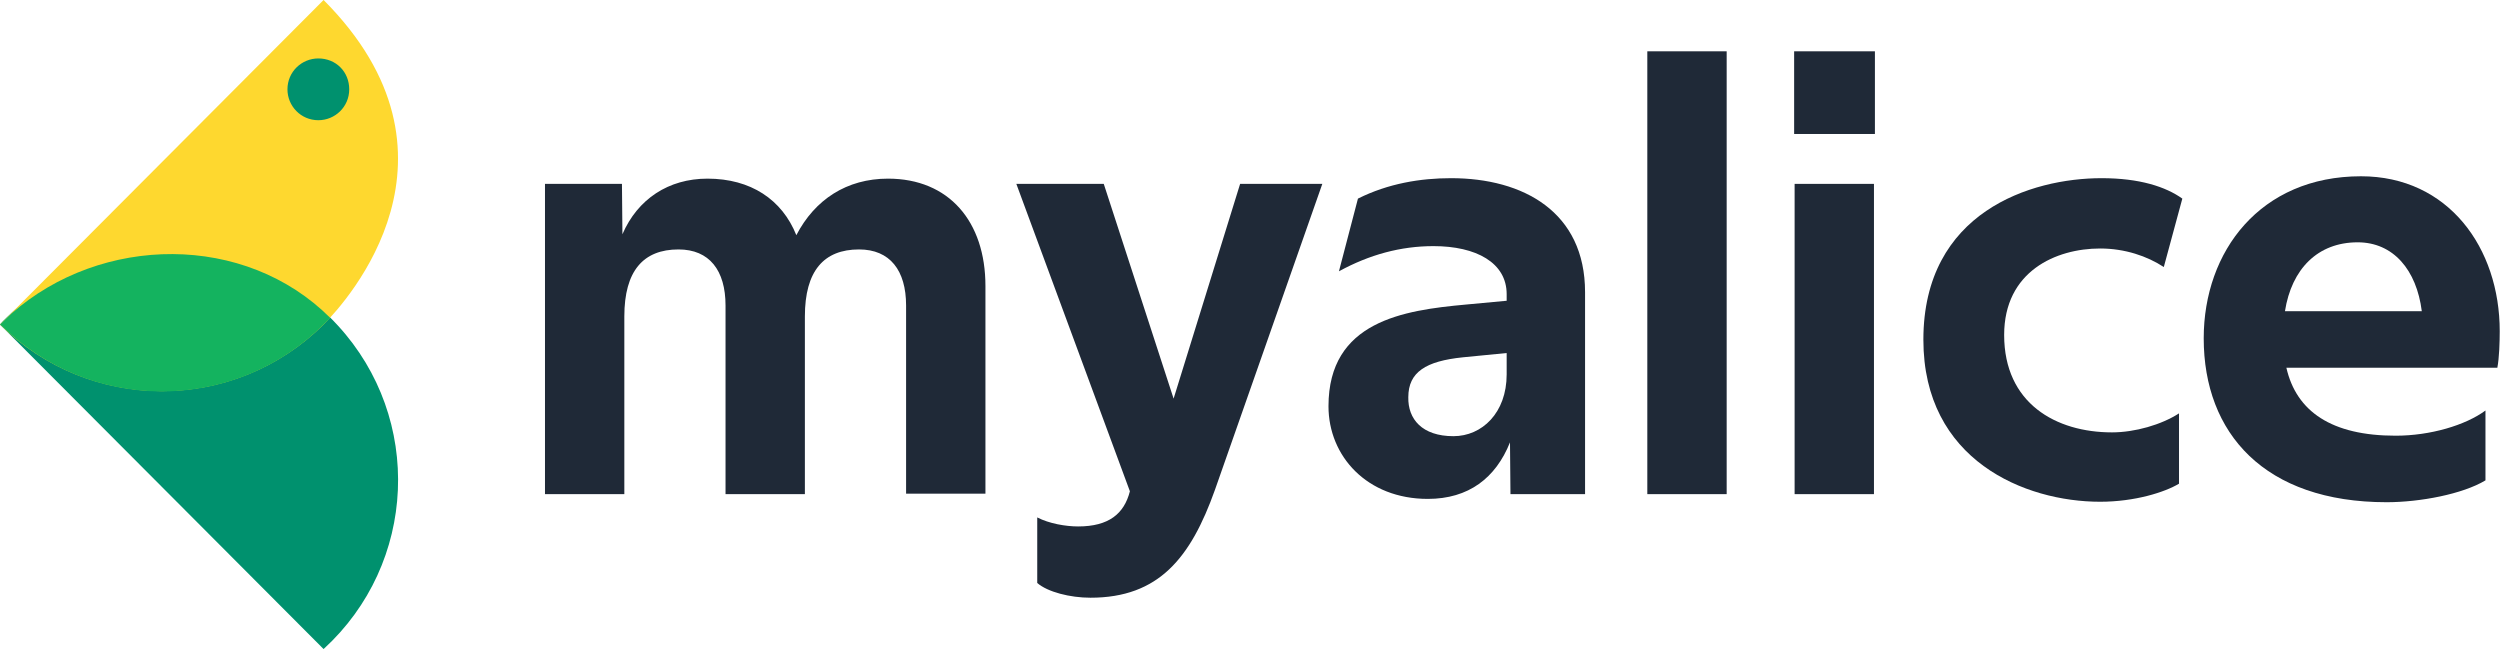
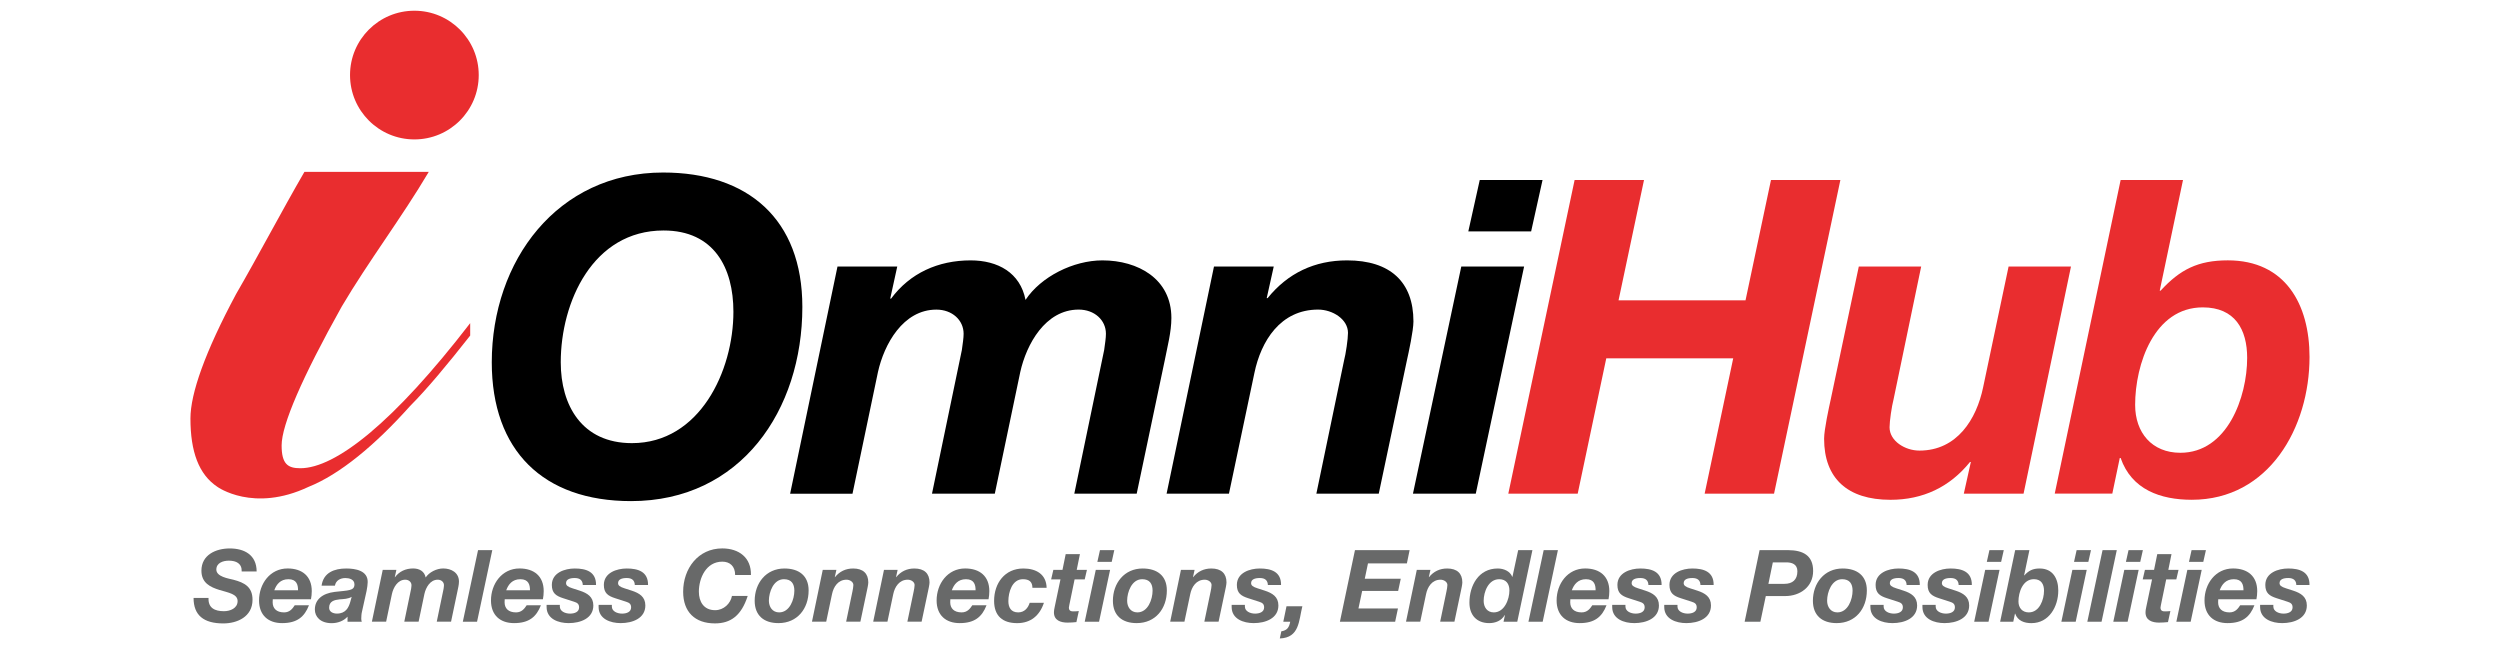
- <svg xmlns="http://www.w3.org/2000/svg" width="8815" height="2289" viewBox="0 0 8815 2289" fill="none">
-   <path d="M1140.92 2288.55C1470.96 1986.99 1492.74 1476.01 1191.18 1147.64C889.613 819.269 378.63 795.814 46.91 1097.38C30.156 1114.13 13.403 1127.53 0 1144.29L1140.92 2288.55Z" fill="#00916E" />
-   <path d="M0.022 1144.27C316.664 1457.56 824.296 1457.56 1140.94 1144.27C1224.71 1060.5 1687.1 547.841 1140.94 0L0.022 1144.27Z" fill="#FED82F" />
-   <path d="M1140.92 1144.29L1164.37 1120.83C864.483 820.945 358.526 825.971 40.208 1105.75L0 1144.29L38.533 1179.47C358.526 1460.93 841.028 1444.18 1140.92 1144.29Z" fill="#14B35F" />
-   <path d="M1122.48 423.866C1181.11 423.866 1231.37 376.956 1231.37 314.968C1231.37 252.98 1184.46 206.07 1122.48 206.07C1063.84 206.07 1013.58 252.98 1013.58 314.968C1013.58 373.606 1060.49 423.866 1122.48 423.866Z" fill="#00916E" />
-   <path d="M1921.61 648.313H2193.01L2194.69 825.9C2248.3 701.924 2357.2 629.884 2494.58 629.884C2647.03 629.884 2757.61 703.6 2807.87 829.251C2873.21 703.6 2985.45 629.884 3131.21 629.884C3345.66 629.884 3474.66 780.666 3474.66 1008.51V1740.64H3194.87V1077.2C3194.87 953.227 3137.91 879.512 3029.01 879.512C2905.04 879.512 2838.02 954.902 2838.02 1115.74V1742.32H2558.24V1077.2C2558.24 953.227 2501.28 879.512 2392.38 879.512C2268.4 879.512 2201.39 954.902 2201.39 1115.74V1742.32H1921.61V648.313V648.313Z" fill="#1F2937" />
-   <path d="M3891.85 648.311L4138.12 1405.57L4372.67 648.311H4662.51L4283.88 1727.24C4198.44 1966.81 4086.19 2107.54 3844.94 2107.54C3772.9 2107.54 3694.15 2087.44 3657.3 2055.61V1824.41C3699.18 1846.19 3757.82 1856.24 3801.38 1856.24C3910.27 1856.24 3963.89 1811.01 3983.99 1732.26L3583.58 648.311H3891.85V648.311Z" fill="#1F2937" />
-   <path d="M5588.93 1742.36H5325.9L5324.23 1559.75C5273.96 1685.4 5178.47 1759.12 5034.39 1759.12C4819.94 1759.12 4684.24 1608.33 4684.24 1432.42C4684.24 1132.53 4948.95 1094 5168.42 1073.9L5312.5 1060.49V1037.04C5312.5 926.465 5205.28 867.827 5054.49 867.827C4938.89 867.827 4828.32 897.984 4721.1 956.621L4788.11 700.292C4895.33 646.681 5009.26 628.252 5116.48 628.252C5371.14 628.252 5588.93 747.202 5588.93 1030.34V1742.36V1742.36ZM5124.86 1537.97C5225.38 1537.97 5312.5 1455.88 5312.5 1320.17V1244.78L5158.37 1259.86C5027.69 1273.26 4965.7 1311.8 4965.7 1400.59C4964.02 1477.66 5014.29 1537.97 5124.86 1537.97Z" fill="#1F2937" />
-   <path d="M5808.44 180.913H6088.23V1742.34H5808.44V180.913Z" fill="#1F2937" />
-   <path d="M6326.13 180.913H6610.94V472.425H6326.13V180.913ZM6327.81 648.337H6607.59V1742.34H6327.81V648.337Z" fill="#1F2937" />
-   <path d="M7405.07 876.204C7249.26 876.204 7066.65 956.621 7066.65 1181.12C7066.65 1422.37 7249.26 1524.57 7446.95 1524.57C7527.37 1524.57 7621.19 1497.76 7683.18 1457.55V1705.5C7632.91 1735.66 7527.37 1769.17 7405.07 1769.17C7140.36 1769.17 6781.83 1623.41 6781.83 1197.87C6781.83 747.202 7162.14 628.252 7410.09 628.252C7544.12 628.252 7636.27 658.408 7694.9 700.292L7629.56 941.543C7570.93 903.01 7492.19 876.204 7405.07 876.204Z" fill="#1F2937" />
-   <path d="M8415.29 1770.81C7984.72 1770.81 7770.28 1527.89 7770.28 1192.82C7770.28 886.227 7969.65 621.521 8324.82 621.521C8633.09 621.521 8814.02 874.5 8814.02 1167.69C8814.02 1206.22 8812.35 1261.51 8805.65 1296.69H8061.79C8096.97 1450.82 8220.95 1536.27 8447.12 1536.27C8569.42 1536.27 8693.4 1499.41 8763.76 1447.47V1693.75C8683.34 1742.33 8532.56 1770.81 8415.29 1770.81ZM8313.09 854.396C8172.36 854.396 8080.22 948.216 8056.76 1097.32H8539.27C8520.84 951.567 8438.74 854.396 8313.09 854.396Z" fill="#1F2937" />
+ <svg xmlns="http://www.w3.org/2000/svg" version="1.1" id="Layer_1" x="0px" y="0px" viewBox="0 0 8815 2289" style="enable-background:new 0 0 8815 2289;" xml:space="preserve">
+   <style type="text/css">
+ 	.st0{fill:#E92D2F;}
+ 	.st1{fill:#686969;}
+ </style>
+   <g>
+     <g>
+       <path class="st0" d="M1058.8,1651c-43.8,0-65.8-14.6-65.8-80.4c0-73.1,73.1-241.1,211.9-489.6c95-160.8,211.9-314.2,306.9-475    h-438.4c-80.4,138.8-160.8,292.3-241.1,431.1c-109.6,204.6-160.8,350.7-160.8,438.4c0,116.9,29.2,197.3,95,241.1    c0,0,126.8,92.1,321.5,0c109.6-43.8,233.8-146.1,358-285c58.5-58.5,131.5-146.1,211.9-248.4v-43.8    C1387.6,1490.3,1183.1,1651,1058.8,1651z" />
+       <circle class="st0" cx="1461.1" cy="264.7" r="226.9" />
+     </g>
+     <g>
+       <path d="M2338.1,608.3c299,0,491,164.2,491,474c0,364-216.9,684.6-604.1,684.6c-309.8,0-491-178.1-491-489.5    C1734.1,919.7,1964.8,608.3,2338.1,608.3z M2228.2,1562.5c238.6,0,357.8-254,357.8-463.2c0-154.9-68.1-286.6-246.3-286.6    c-249.4,0-362.5,252.5-362.5,464.7C1977.2,1429.3,2051.6,1562.5,2228.2,1562.5z" />
+       <path d="M2953,939.8h210.7l-24.8,113.1h3.1c66.6-89.8,165.7-134.8,280.4-134.8c96,0,175,43.4,193.6,139.4    c54.2-82.1,168.8-139.4,271.1-139.4c125.5,0,243.2,65.1,243.2,202.9c0,49.6-13.9,100.7-23.2,148.7l-99.1,470.9h-220l105.3-506.5    c3.1-23.2,6.2-41.8,6.2-57.3c0-48-40.3-85.2-96-85.2c-117.7,0-184.3,122.4-206,220l-89.8,429.1h-221.5l105.3-506.5    c3.1-23.2,6.2-41.8,6.2-57.3c0-48-40.3-85.2-96-85.2c-117.7,0-184.3,122.4-206,220l-89.8,429.1h-219.9L2953,939.8z" />
+       <path d="M4280.5,939.8h210.7l-24.8,111.5h3.1c71.3-88.3,165.7-133.2,280.4-133.2c151.8,0,233.9,75.9,233.9,215.3    c0,32.5-17,110-23.2,137.9l-99.1,469.4h-220l97.6-469.4c6.2-23.2,13.9-75.9,13.9-97.6c0-48-54.2-82.1-105.3-82.1    c-133.2,0-201.4,111.5-224.6,223.1l-89.8,426h-219.9L4280.5,939.8z" />
+       <path d="M5152.5,939.8H5374l-170.4,800.8h-221.5L5152.5,939.8z M5398.8,815.9h-221.5l40.3-181.2H5439L5398.8,815.9z" />
+       <path class="st0" d="M5552.1,634.6h244.7l-89.8,424.4h447.7l89.8-424.4h244.7l-233.9,1106h-244.7l100.7-477.1h-447.6l-100.7,477.1    h-244.7L5552.1,634.6z" />
+       <path class="st0" d="M7135.1,1740.6h-210.7l24.8-111.5h-3.1c-71.3,88.3-165.7,133.2-280.4,133.2c-151.8,0-233.9-75.9-233.9-215.3    c0-32.5,17.1-110,23.2-137.9l99.1-469.3h220l-97.6,469.3c-6.2,23.2-13.9,75.9-13.9,97.6c0,48,54.2,82.1,105.3,82.1    c133.2,0,201.4-111.5,224.6-223.1l89.8-426h220L7135.1,1740.6z" />
+       <path class="st0" d="M7477.4,634.6h219.9l-82.1,390.3h3.1c68.2-74.4,131.7-106.9,237-106.9c202.9,0,288.1,154.9,288.1,340.8    c0,247.8-142.5,503.4-415.1,503.4c-110,0-212.2-35.6-250.9-147.2h-3.1l-26.3,125.5H7245L7477.4,634.6z M7528.5,1427.7    c0,97.6,58.9,168.8,159.5,168.8c165.7,0,235.5-196.7,235.5-334.6c0-100.7-43.4-178.1-156.5-178.1    C7595.1,1083.8,7528.5,1285.2,7528.5,1427.7z" />
+     </g>
+     <g>
+       <path class="st1" d="M735.3,2108.4c-1.8,35.7,22.6,46.7,54.4,46.7c22.3,0,48.1-10.6,48.1-35.7c0-24.8-32.5-29.7-64-39.2    c-31.8-9.9-63.6-24.4-63.6-67.9c0-56.2,51.3-78.5,100-78.5c51.6,0,94.7,23,94.7,81.3h-52.7c1.1-28.3-19.4-38.2-45.2-38.2    c-21.2,0-44.2,8.1-44.2,31.5c0,25.1,42.8,31.4,60.1,35.7c39.6,10.3,67.5,25.5,67.5,70.7c0,60.4-54.8,83.4-102.9,83.4    c-69.6,0-105-29-105-89.8H735.3z" />
+       <path class="st1" d="M961.8,2113c-0.4,4.6-0.4,7.8-0.4,10.6c0,21.2,13.1,35.7,40.3,35.7c20.1,0,30-13.5,37.5-25.1h50.2    c-15.9,41-42.1,62.9-94.7,62.9c-48.8,0-81.3-27.9-81.3-79.9c0-58.3,38.5-112.8,100.7-112.8c50.9,0,85.2,26.9,85.2,79.9    c0,9.9-1.1,19.8-2.8,28.6H961.8z M1050.9,2081.2c0-18.7-4.6-38.9-33.9-38.9c-28.3,0-42.4,18.4-49.8,38.9H1050.9z" />
+       <path class="st1" d="M1133.9,2064.9c6.4-46,45.2-60.4,86.6-60.4c32.5,0,76.7,7.1,76,48.1c0,7.8-1.8,19.4-3.9,30.8l-16.3,73.5    c-1.8,6.4-2.5,17.7-2.5,24.8c0,3.2,0.7,7.4,1.8,10.6h-50.2v-18c-13.8,15.6-35.4,23-55.8,23c-39.9,0-59.4-22.6-59.4-48.1    c0-35,26.5-56.9,70-62.2c47.4-5.6,69.6-3.2,69.6-26.5c0-18-19.1-22.3-31.8-22.3c-18,0-33.9,8.5-37.1,26.9H1133.9z M1240,2104.5    c-12.7,7.4-27.9,7.8-42.4,8.8c-19.1,2.1-37.1,6.7-37.1,29.7c0,13.8,13.1,20.5,27.6,20.5c31.1,0,41.4-21.6,47-41.3L1240,2104.5z" />
+       <path class="st1" d="M1349.5,2009.4h48.1l-5.6,25.8h0.7c15.2-20.5,37.8-30.8,64-30.8c21.9,0,39.9,9.9,44.2,31.8    c12.4-18.7,38.5-31.8,61.9-31.8c28.6,0,55.5,14.8,55.5,46.3c0,11.3-3.2,23-5.3,33.9l-22.6,107.5H1540l24-115.6    c0.7-5.3,1.4-9.6,1.4-13.1c0-10.9-9.2-19.4-21.9-19.4c-26.9,0-42.1,27.9-47,50.2l-20.5,97.9h-50.5l24-115.6    c0.7-5.3,1.4-9.6,1.4-13.1c0-10.9-9.2-19.4-21.9-19.4c-26.9,0-42.1,27.9-47,50.2l-20.5,97.9h-50.2L1349.5,2009.4z" />
+       <path class="st1" d="M1685.6,1939.8h50.2l-53.7,252.4h-50.2L1685.6,1939.8z" />
+       <path class="st1" d="M1779.6,2113c-0.4,4.6-0.4,7.8-0.4,10.6c0,21.2,13.1,35.7,40.3,35.7c20.1,0,30-13.5,37.5-25.1h50.2    c-15.9,41-42.1,62.9-94.7,62.9c-48.8,0-81.3-27.9-81.3-79.9c0-58.3,38.5-112.8,100.7-112.8c50.9,0,85.2,26.9,85.2,79.9    c0,9.9-1.1,19.8-2.8,28.6H1779.6z M1868.7,2081.2c0-18.7-4.6-38.9-33.9-38.9c-28.3,0-42.4,18.4-49.8,38.9H1868.7z" />
+       <path class="st1" d="M2054.9,2062.8c-0.4-15.6-9.2-24.7-28.3-24.7c-17.7,0-30.7,4.9-30.7,18c0,8.1,6,13.1,23,18.4l25.1,8.1    c26.9,8.8,48.1,21.6,48.1,52.3c0,45.2-44.9,62.2-87,62.2c-35.7,0-77.8-14.2-77.8-56.9v-7.4h46.7v6c0,16.6,18.7,24.8,36.1,24.8    c15.2,0,31.8-5.3,31.8-21.9c0-12.7-7.1-16.6-18-20.1l-38.5-12.4c-25.1-8.1-39.6-18-39.6-46.7c0-43.1,45.6-58,80.9-58    c39.9,0,75.6,11.3,74.9,58.3H2054.9z" />
+       <path class="st1" d="M2238.3,2062.8c-0.4-15.6-9.2-24.7-28.3-24.7c-17.7,0-30.7,4.9-30.7,18c0,8.1,6,13.1,23,18.4l25.1,8.1    c26.9,8.8,48.1,21.6,48.1,52.3c0,45.2-44.9,62.2-87,62.2c-35.7,0-77.8-14.2-77.8-56.9v-7.4h46.7v6c0,16.6,18.7,24.8,36.1,24.8    c15.2,0,31.8-5.3,31.8-21.9c0-12.7-7.1-16.6-18-20.1l-38.5-12.4c-25.1-8.1-39.6-18-39.6-46.7c0-43.1,45.6-58,80.9-58    c39.9,0,75.6,11.3,74.9,58.3H2238.3z" />
+       <path class="st1" d="M2592.1,2027.4c0-31.1-18.7-47-45.2-47c-56.9,0-82.7,57.6-82.7,106c0,34.7,17,65.1,57.3,65.1    c30.7,0,54.4-23.7,59.4-50.2h55.5c-22.6,70.3-60.8,96.8-115.6,96.8c-70.7,0-112-40.6-112-111.7c0-81.6,52.7-152.7,137.9-152.7    c58.3,0,102.5,32.1,101.1,93.7H2592.1z" />
+       <path class="st1" d="M2766,2004.5c50.2,0,85.2,24.8,85.2,77.4c0,64.3-39.9,115.2-106.4,115.2c-50.9,0-83.8-26.5-83.8-78.8    C2661,2056.4,2700.9,2004.5,2766,2004.5z M2747.2,2159.3c37.5,0,53.7-46,53.7-76.7c0-24.4-10.6-40.3-36.8-40.3    c-36.8,0-53,45.2-53,76C2711.2,2139.9,2723.6,2159.3,2747.2,2159.3z" />
+       <path class="st1" d="M2901,2009.4h48.1l-5.6,25.5h0.7c16.3-20.1,37.8-30.4,64-30.4c34.6,0,53.4,17.3,53.4,49.1    c0,7.4-3.9,25.1-5.3,31.4l-22.6,107.1h-50.2l22.3-107.1c1.4-5.3,3.2-17.3,3.2-22.3c0-10.9-12.4-18.7-24-18.7    c-30.4,0-46,25.5-51.3,50.9l-20.5,97.2h-50.2L2901,2009.4z" />
+       <path class="st1" d="M3116.9,2009.4h48.1l-5.6,25.5h0.7c16.3-20.1,37.8-30.4,64-30.4c34.6,0,53.4,17.3,53.4,49.1    c0,7.4-3.9,25.1-5.3,31.4l-22.6,107.1h-50.2l22.3-107.1c1.4-5.3,3.2-17.3,3.2-22.3c0-10.9-12.4-18.7-24-18.7    c-30.4,0-46,25.5-51.3,50.9l-20.5,97.2h-50.2L3116.9,2009.4z" />
+       <path class="st1" d="M3350.9,2113c-0.4,4.6-0.4,7.8-0.4,10.6c0,21.2,13.1,35.7,40.3,35.7c20.1,0,30-13.5,37.5-25.1h50.2    c-15.9,41-42.1,62.9-94.7,62.9c-48.8,0-81.3-27.9-81.3-79.9c0-58.3,38.5-112.8,100.7-112.8c50.9,0,85.2,26.9,85.2,79.9    c0,9.9-1.1,19.8-2.8,28.6H3350.9z M3439.9,2081.2c0-18.7-4.6-38.9-33.9-38.9c-28.3,0-42.4,18.4-49.8,38.9H3439.9z" />
+       <path class="st1" d="M3640.3,2072.7c0-21.6-11.7-30.4-33.6-30.4c-38.2,0-51.2,46-51.2,77.4c0,21.9,9.2,39.6,34.6,39.6    c22.3,0,35-15.9,40.6-33.9h50.2c-15.2,45.6-47,71.8-94.4,71.8c-50.9,0-81.3-25.1-81.3-78.5c0-62.2,37.5-114.2,103.2-114.2    c44.5,0,80.9,19.8,82,68.2H3640.3z" />
+       <path class="st1" d="M3796.5,2009.4h36l-7.8,33.6h-35.7l-18.7,90.8c-0.7,3.9-1.4,7.1-1.4,8.5c0,13.1,9.6,13.4,17,13.4    c6,0,12-0.4,18-1.1l-8.5,38.9c-10.2,1.1-20.8,1.8-31.5,1.8c-23.3,0-48.4-7.4-47.7-37.1c0-4.6,1.1-11,2.5-17.3l20.5-97.9h-32.9    l7.8-33.6h32.2l11.3-55.5h50.2L3796.5,2009.4z" />
+       <path class="st1" d="M3863.7,2009.4h50.5l-38.9,182.8h-50.6L3863.7,2009.4z M3919.9,1981.1h-50.6l9.2-41.3h50.5L3919.9,1981.1z" />
+       <path class="st1" d="M4029.1,2004.5c50.2,0,85.2,24.8,85.2,77.4c0,64.3-39.9,115.2-106.4,115.2c-50.9,0-83.8-26.5-83.8-78.8    C3924.1,2056.4,3964,2004.5,4029.1,2004.5z M4010.3,2159.3c37.5,0,53.7-46,53.7-76.7c0-24.4-10.6-40.3-36.7-40.3    c-36.8,0-53,45.2-53,76C3974.3,2139.9,3986.6,2159.3,4010.3,2159.3z" />
+       <path class="st1" d="M4164,2009.4h48.1l-5.6,25.5h0.7c16.3-20.1,37.8-30.4,64-30.4c34.7,0,53.4,17.3,53.4,49.1    c0,7.4-3.9,25.1-5.3,31.4l-22.6,107.1h-50.2l22.3-107.1c1.4-5.3,3.2-17.3,3.2-22.3c0-10.9-12.4-18.7-24-18.7    c-30.4,0-46,25.5-51.2,50.9l-20.5,97.2h-50.2L4164,2009.4z" />
+       <path class="st1" d="M4470.5,2062.8c-0.4-15.6-9.2-24.7-28.3-24.7c-17.7,0-30.8,4.9-30.8,18c0,8.1,6,13.1,23,18.4l25.1,8.1    c26.9,8.8,48.1,21.6,48.1,52.3c0,45.2-44.9,62.2-87,62.2c-35.7,0-77.8-14.2-77.8-56.9v-7.4h46.7v6c0,16.6,18.7,24.8,36,24.8    c15.2,0,31.8-5.3,31.8-21.9c0-12.7-7.1-16.6-18-20.1l-38.5-12.4c-25.1-8.1-39.6-18-39.6-46.7c0-43.1,45.6-58,80.9-58    c39.9,0,75.6,11.3,74.9,58.3H4470.5z" />
+       <path class="st1" d="M4536.2,2137.7h55.9c-12.7,50.9-9.9,111-79.5,113.5l5.3-25.1c20.8-3.5,27.6-13.8,31.4-33.9h-24.4    L4536.2,2137.7z" />
+       <path class="st1" d="M4777.6,1939.8h192.7l-9.6,46.7h-137.2l-11.3,54.1h126.9l-9.2,43.1H4803l-13.1,61.8h139.3l-9.9,46.7h-194.8    L4777.6,1939.8z" />
+       <path class="st1" d="M4995.6,2009.4h48.1l-5.6,25.5h0.7c16.3-20.1,37.8-30.4,64-30.4c34.7,0,53.4,17.3,53.4,49.1    c0,7.4-3.9,25.1-5.3,31.4l-22.6,107.1H5078l22.3-107.1c1.4-5.3,3.2-17.3,3.2-22.3c0-10.9-12.4-18.7-24-18.7    c-30.4,0-46,25.5-51.2,50.9l-20.5,97.2h-50.2L4995.6,2009.4z" />
+       <path class="st1" d="M5306.3,2169.5l-0.7-0.7c-11.3,19.8-32.5,28.3-54.8,28.3c-43.8,0-69.6-28.3-69.6-72.1    c0-60.1,32.1-120.5,99.7-120.5c21.2,0,43.5,9.2,51.3,29.3h0.7l20.2-94h50.2l-53.4,252.4h-48.4L5306.3,2169.5z M5231.4,2118.6    c0,21.9,12,40.7,35.7,40.7c37.5,0,55.1-46,55.1-77.4c0-23.3-11.7-39.6-36-39.6C5248.3,2042.3,5231.4,2086.5,5231.4,2118.6z" />
+       <path class="st1" d="M5443,1939.8h50.2l-53.7,252.4h-50.2L5443,1939.8z" />
+       <path class="st1" d="M5537,2113c-0.4,4.6-0.4,7.8-0.4,10.6c0,21.2,13.1,35.7,40.3,35.7c20.1,0,30-13.5,37.5-25.1h50.2    c-15.9,41-42.1,62.9-94.7,62.9c-48.8,0-81.3-27.9-81.3-79.9c0-58.3,38.5-112.8,100.7-112.8c50.9,0,85.2,26.9,85.2,79.9    c0,9.9-1.1,19.8-2.8,28.6H5537z M5626.1,2081.2c0-18.7-4.6-38.9-33.9-38.9c-28.3,0-42.4,18.4-49.9,38.9H5626.1z" />
+       <path class="st1" d="M5812.3,2062.8c-0.3-15.6-9.2-24.7-28.3-24.7c-17.7,0-30.8,4.9-30.8,18c0,8.1,6,13.1,23,18.4l25.1,8.1    c26.9,8.8,48.1,21.6,48.1,52.3c0,45.2-44.9,62.2-87,62.2c-35.7,0-77.8-14.2-77.8-56.9v-7.4h46.7v6c0,16.6,18.7,24.8,36,24.8    c15.2,0,31.8-5.3,31.8-21.9c0-12.7-7.1-16.6-18-20.1l-38.5-12.4c-25.1-8.1-39.6-18-39.6-46.7c0-43.1,45.6-58,80.9-58    c40,0,75.6,11.3,74.9,58.3H5812.3z" />
+       <path class="st1" d="M5995.8,2062.8c-0.3-15.6-9.2-24.7-28.3-24.7c-17.7,0-30.8,4.9-30.8,18c0,8.1,6,13.1,23,18.4l25.1,8.1    c26.9,8.8,48.1,21.6,48.1,52.3c0,45.2-44.9,62.2-87,62.2c-35.7,0-77.8-14.2-77.8-56.9v-7.4h46.7v6c0,16.6,18.7,24.8,36,24.8    c15.2,0,31.8-5.3,31.8-21.9c0-12.7-7.1-16.6-18-20.1l-38.5-12.4c-25.1-8.1-39.6-18-39.6-46.7c0-43.1,45.6-58,80.9-58    c39.9,0,75.6,11.3,74.9,58.3H5995.8z" />
+       <path class="st1" d="M6204.3,1939.8h101.1c50.9,0.4,87.7,17.7,87.7,73.5s-46,88.4-98.3,88.4h-68.6l-19.1,90.5h-55.5L6204.3,1939.8    z M6235.4,2058.6h56.6c27.9,0,45.6-14.1,45.6-44.2c0-25.5-19.8-31.5-39.2-31.5h-47.4L6235.4,2058.6z" />
+       <path class="st1" d="M6497.3,2004.5c50.2,0,85.2,24.8,85.2,77.4c0,64.3-39.9,115.2-106.4,115.2c-50.9,0-83.8-26.5-83.8-78.8    C6392.3,2056.4,6432.2,2004.5,6497.3,2004.5z M6478.5,2159.3c37.5,0,53.7-46,53.7-76.7c0-24.4-10.6-40.3-36.8-40.3    c-36.8,0-53,45.2-53,76C6442.5,2139.9,6454.9,2159.3,6478.5,2159.3z" />
+       <path class="st1" d="M6722.7,2062.8c-0.3-15.6-9.2-24.7-28.3-24.7c-17.7,0-30.8,4.9-30.8,18c0,8.1,6,13.1,23,18.4l25.1,8.1    c26.9,8.8,48.1,21.6,48.1,52.3c0,45.2-44.9,62.2-87,62.2c-35.7,0-77.8-14.2-77.8-56.9v-7.4h46.7v6c0,16.6,18.7,24.8,36,24.8    c15.2,0,31.8-5.3,31.8-21.9c0-12.7-7.1-16.6-18-20.1l-38.5-12.4c-25.1-8.1-39.6-18-39.6-46.7c0-43.1,45.6-58,80.9-58    c39.9,0,75.6,11.3,74.9,58.3H6722.7z" />
+       <path class="st1" d="M6906.2,2062.8c-0.4-15.6-9.2-24.7-28.3-24.7c-17.7,0-30.8,4.9-30.8,18c0,8.1,6,13.1,23,18.4l25.1,8.1    c26.9,8.8,48.1,21.6,48.1,52.3c0,45.2-44.9,62.2-87,62.2c-35.7,0-77.8-14.2-77.8-56.9v-7.4h46.7v6c0,16.6,18.7,24.8,36,24.8    c15.2,0,31.8-5.3,31.8-21.9c0-12.7-7.1-16.6-18-20.1l-38.5-12.4c-25.1-8.1-39.6-18-39.6-46.7c0-43.1,45.6-58,80.9-58    c39.9,0,75.6,11.3,74.9,58.3H6906.2z" />
+       <path class="st1" d="M6999.8,2009.4h50.6l-38.9,182.8h-50.5L6999.8,2009.4z M7056,1981.1h-50.5l9.2-41.3h50.6L7056,1981.1z" />
+       <path class="st1" d="M7105.5,1939.8h50.2l-18.7,89.1h0.7c15.6-17,30-24.4,54.1-24.4c46.3,0,65.7,35.3,65.7,77.8    c0,56.5-32.5,114.9-94.7,114.9c-25.1,0-48.4-8.1-57.3-33.6h-0.7l-6,28.6h-46.3L7105.5,1939.8z M7117.1,2120.8    c0,22.3,13.4,38.5,36.4,38.5c37.8,0,53.7-44.9,53.7-76.4c0-23-9.9-40.7-35.7-40.7C7132.3,2042.3,7117.1,2088.2,7117.1,2120.8z" />
+       <path class="st1" d="M7307.2,2009.4h50.6l-38.9,182.8h-50.5L7307.2,2009.4z M7363.5,1981.1h-50.5l9.2-41.3h50.6L7363.5,1981.1z" />
+       <path class="st1" d="M7413.6,1939.8h50.2l-53.7,252.4h-50.2L7413.6,1939.8z" />
+       <path class="st1" d="M7490.3,2009.4h50.6l-38.9,182.8h-50.5L7490.3,2009.4z M7546.5,1981.1H7496l9.2-41.3h50.6L7546.5,1981.1z" />
+       <path class="st1" d="M7645.5,2009.4h36l-7.8,33.6h-35.7l-18.7,90.8c-0.7,3.9-1.4,7.1-1.4,8.5c0,13.1,9.5,13.4,16.9,13.4    c6,0,12-0.4,18-1.1l-8.5,38.9c-10.3,1.1-20.8,1.8-31.5,1.8c-23.3,0-48.4-7.4-47.7-37.1c0-4.6,1-11,2.5-17.3l20.5-97.9h-32.9    l7.8-33.6h32.2l11.3-55.5h50.2L7645.5,2009.4z" />
+       <path class="st1" d="M7712.6,2009.4h50.6l-38.9,182.8h-50.5L7712.6,2009.4z M7768.8,1981.1h-50.5l9.2-41.3h50.6L7768.8,1981.1z" />
+       <path class="st1" d="M7821.5,2113c-0.4,4.6-0.4,7.8-0.4,10.6c0,21.2,13.1,35.7,40.3,35.7c20.1,0,30-13.5,37.5-25.1h50.2    c-15.9,41-42.1,62.9-94.7,62.9c-48.8,0-81.3-27.9-81.3-79.9c0-58.3,38.5-112.8,100.7-112.8c50.9,0,85.2,26.9,85.2,79.9    c0,9.9-1.1,19.8-2.8,28.6H7821.5z M7910.5,2081.2c0-18.7-4.6-38.9-33.9-38.9c-28.3,0-42.4,18.4-49.9,38.9H7910.5z" />
+       <path class="st1" d="M8096.8,2062.8c-0.3-15.6-9.2-24.7-28.3-24.7c-17.7,0-30.8,4.9-30.8,18c0,8.1,6,13.1,23,18.4l25.1,8.1    c26.9,8.8,48.1,21.6,48.1,52.3c0,45.2-44.9,62.2-87,62.2c-35.7,0-77.8-14.2-77.8-56.9v-7.4h46.7v6c0,16.6,18.7,24.8,36,24.8    c15.2,0,31.8-5.3,31.8-21.9c0-12.7-7.1-16.6-18-20.1l-38.5-12.4c-25.1-8.1-39.6-18-39.6-46.7c0-43.1,45.6-58,80.9-58    c40,0,75.6,11.3,74.9,58.3H8096.8z" />
+     </g>
+   </g>
</svg>
